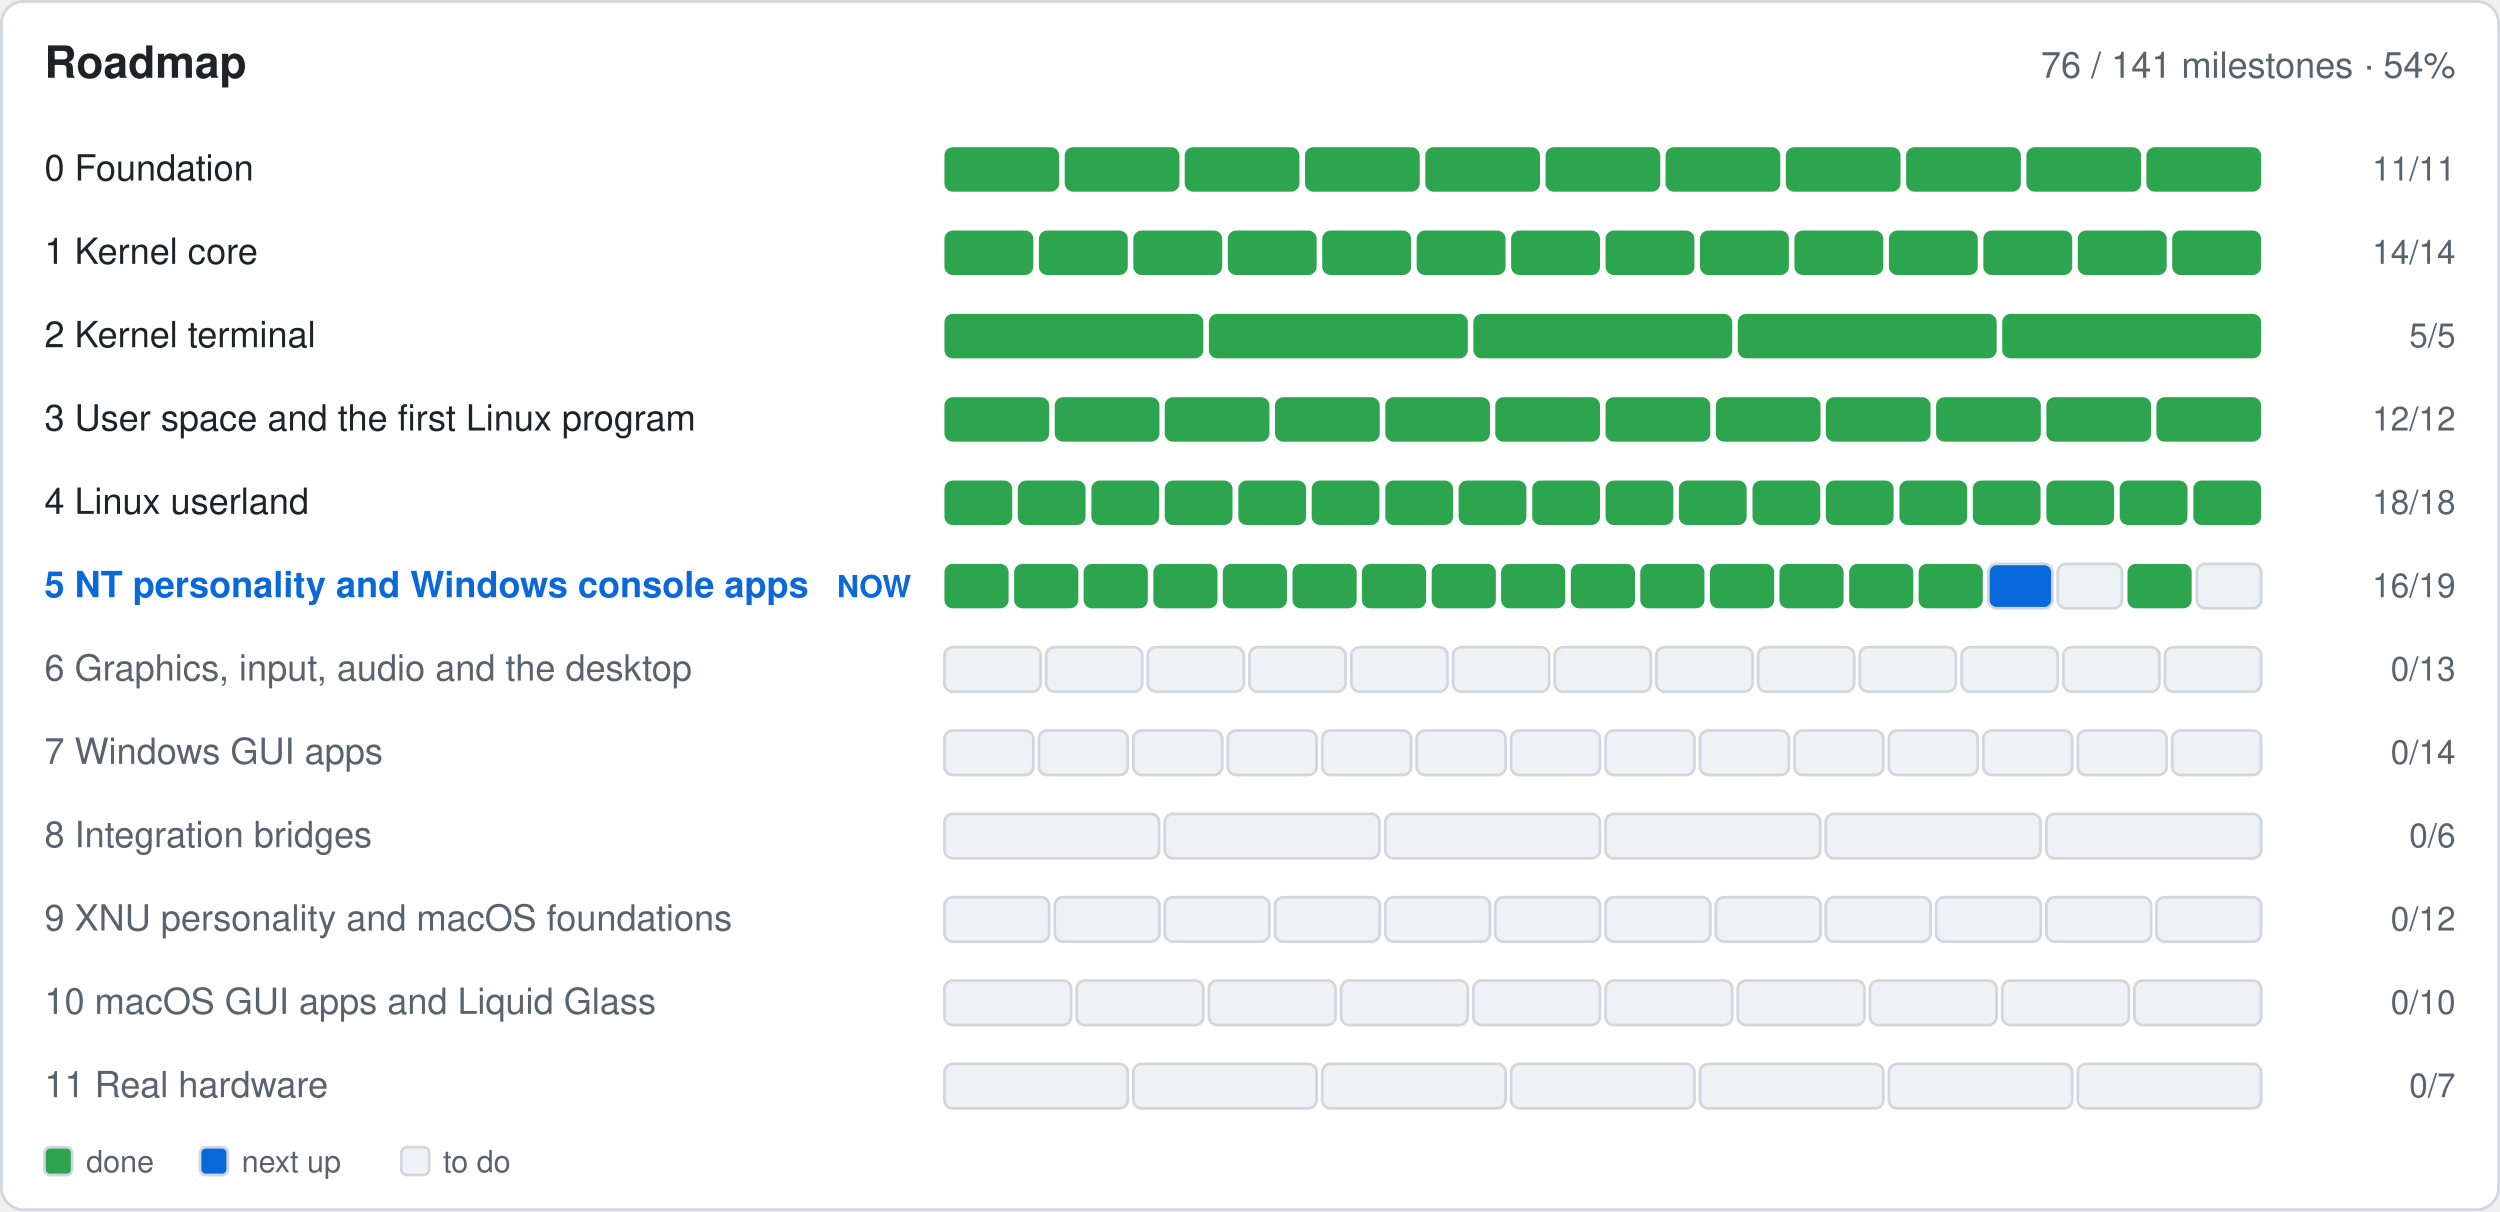
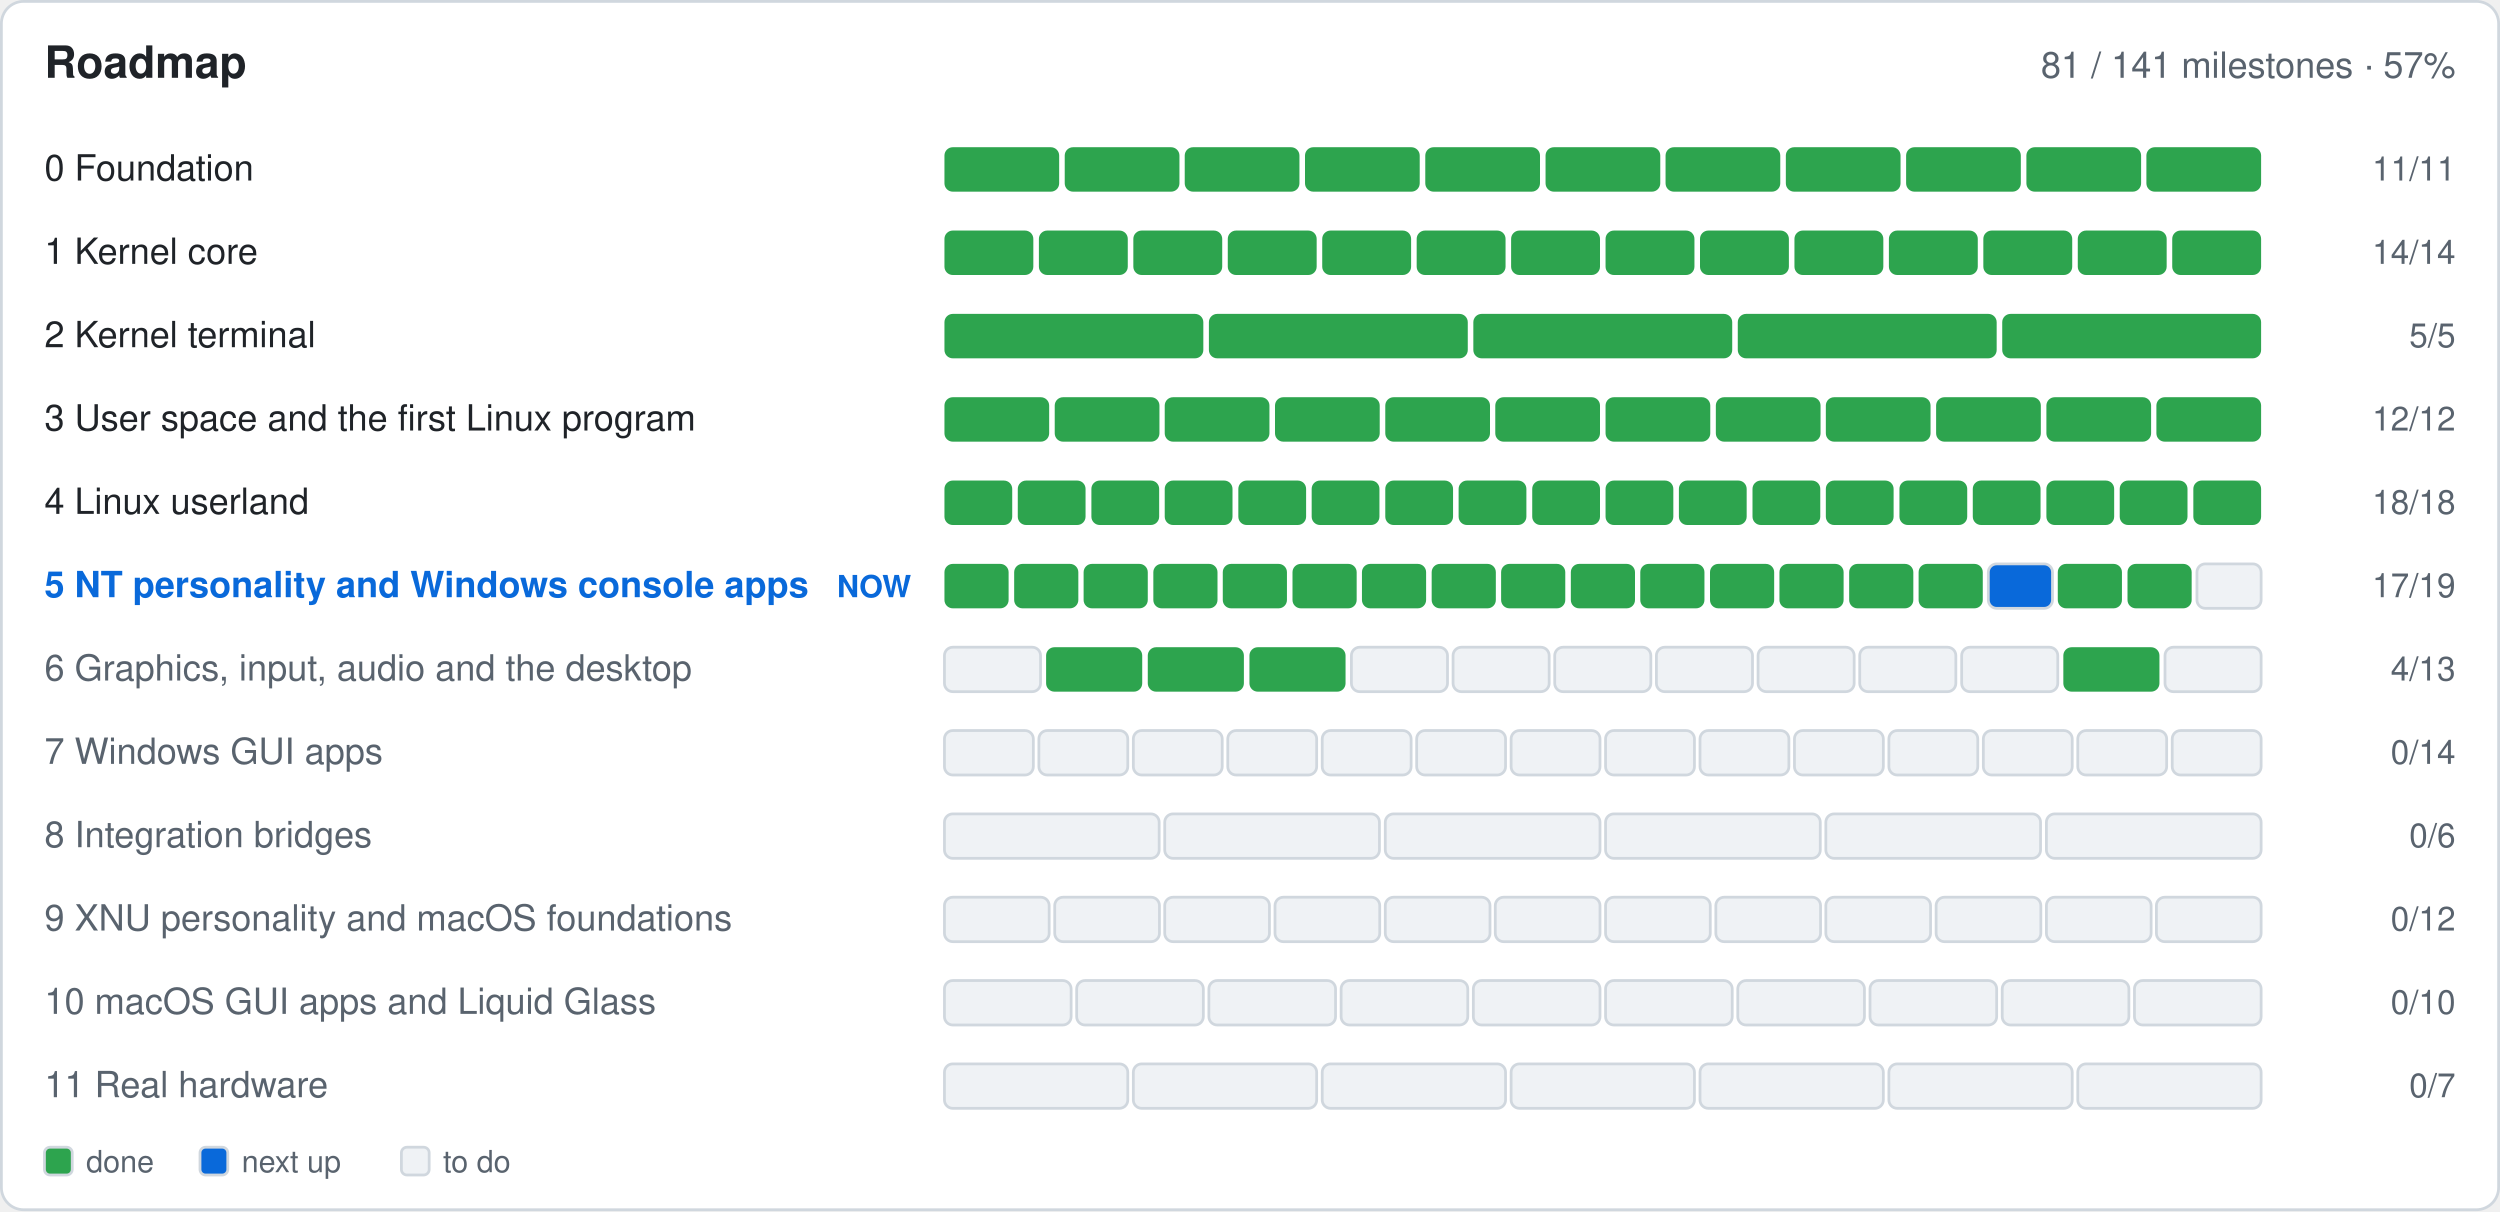
- <svg xmlns="http://www.w3.org/2000/svg" width="900" height="436" viewBox="0 0 900 436" role="img" aria-label="Roadmap: 76 of 141 milestones done">
+ <svg xmlns="http://www.w3.org/2000/svg" width="900" height="436" viewBox="0 0 900 436" role="img" aria-label="Roadmap: 81 of 141 milestones done">
  <rect x="0.5" y="0.5" width="899.0" height="435.0" fill="#ffffff" rx="8" stroke="#d0d7de" />
  <text x="16.0" y="28.0" font-family="-apple-system,BlinkMacSystemFont,'Segoe UI',Helvetica,Arial,sans-serif" font-size="16" font-weight="600" fill="#1f2328" text-anchor="start">Roadmap</text>
-   <text x="884.0" y="28.0" font-family="-apple-system,BlinkMacSystemFont,'Segoe UI',Helvetica,Arial,sans-serif" font-size="13" font-weight="400" fill="#59636e" text-anchor="end">76 / 141 milestones · 54%</text>
+   <text x="884.0" y="28.0" font-family="-apple-system,BlinkMacSystemFont,'Segoe UI',Helvetica,Arial,sans-serif" font-size="13" font-weight="400" fill="#59636e" text-anchor="end">81 / 141 milestones · 57%</text>
  <text x="16.0" y="65.0" font-family="-apple-system,BlinkMacSystemFont,'Segoe UI',Helvetica,Arial,sans-serif" font-size="13" font-weight="400" fill="#1f2328" text-anchor="start"> 0  Foundation</text>
  <g>
    <rect x="340.0" y="53.0" width="41.3" height="16.0" fill="#2da44e" rx="3" />
  </g>
  <g>
    <rect x="383.3" y="53.0" width="41.3" height="16.0" fill="#2da44e" rx="3" />
  </g>
  <g>
    <rect x="426.5" y="53.0" width="41.3" height="16.0" fill="#2da44e" rx="3" />
  </g>
  <g>
    <rect x="469.8" y="53.0" width="41.3" height="16.0" fill="#2da44e" rx="3" />
  </g>
  <g>
    <rect x="513.1" y="53.0" width="41.3" height="16.0" fill="#2da44e" rx="3" />
  </g>
  <g>
    <rect x="556.4" y="53.0" width="41.3" height="16.0" fill="#2da44e" rx="3" />
  </g>
  <g>
    <rect x="599.6" y="53.0" width="41.3" height="16.0" fill="#2da44e" rx="3" />
  </g>
  <g>
    <rect x="642.9" y="53.0" width="41.3" height="16.0" fill="#2da44e" rx="3" />
  </g>
  <g>
    <rect x="686.2" y="53.0" width="41.3" height="16.0" fill="#2da44e" rx="3" />
  </g>
  <g>
    <rect x="729.5" y="53.0" width="41.3" height="16.0" fill="#2da44e" rx="3" />
  </g>
  <g>
    <rect x="772.7" y="53.0" width="41.3" height="16.0" fill="#2da44e" rx="3" />
  </g>
  <text x="884.0" y="65.0" font-family="-apple-system,BlinkMacSystemFont,'Segoe UI',Helvetica,Arial,sans-serif" font-size="12" font-weight="400" fill="#59636e" text-anchor="end">11/11</text>
  <text x="16.0" y="95.0" font-family="-apple-system,BlinkMacSystemFont,'Segoe UI',Helvetica,Arial,sans-serif" font-size="13" font-weight="400" fill="#1f2328" text-anchor="start"> 1  Kernel core</text>
  <g>
    <rect x="340.0" y="83.0" width="32.0" height="16.0" fill="#2da44e" rx="3" />
  </g>
  <g>
    <rect x="374.0" y="83.0" width="32.0" height="16.0" fill="#2da44e" rx="3" />
  </g>
  <g>
    <rect x="408.0" y="83.0" width="32.0" height="16.0" fill="#2da44e" rx="3" />
  </g>
  <g>
    <rect x="442.0" y="83.0" width="32.0" height="16.0" fill="#2da44e" rx="3" />
  </g>
  <g>
    <rect x="476.0" y="83.0" width="32.0" height="16.0" fill="#2da44e" rx="3" />
  </g>
  <g>
    <rect x="510.0" y="83.0" width="32.0" height="16.0" fill="#2da44e" rx="3" />
  </g>
  <g>
    <rect x="544.0" y="83.0" width="32.0" height="16.0" fill="#2da44e" rx="3" />
  </g>
  <g>
    <rect x="578.0" y="83.0" width="32.0" height="16.0" fill="#2da44e" rx="3" />
  </g>
  <g>
    <rect x="612.0" y="83.0" width="32.0" height="16.0" fill="#2da44e" rx="3" />
  </g>
  <g>
    <rect x="646.0" y="83.0" width="32.0" height="16.0" fill="#2da44e" rx="3" />
  </g>
  <g>
    <rect x="680.0" y="83.0" width="32.0" height="16.0" fill="#2da44e" rx="3" />
  </g>
  <g>
    <rect x="714.0" y="83.0" width="32.0" height="16.0" fill="#2da44e" rx="3" />
  </g>
  <g>
    <rect x="748.0" y="83.0" width="32.0" height="16.0" fill="#2da44e" rx="3" />
  </g>
  <g>
    <rect x="782.0" y="83.0" width="32.0" height="16.0" fill="#2da44e" rx="3" />
  </g>
  <text x="884.0" y="95.0" font-family="-apple-system,BlinkMacSystemFont,'Segoe UI',Helvetica,Arial,sans-serif" font-size="12" font-weight="400" fill="#59636e" text-anchor="end">14/14</text>
  <text x="16.0" y="125.0" font-family="-apple-system,BlinkMacSystemFont,'Segoe UI',Helvetica,Arial,sans-serif" font-size="13" font-weight="400" fill="#1f2328" text-anchor="start"> 2  Kernel terminal</text>
  <g>
    <rect x="340.0" y="113.0" width="93.2" height="16.0" fill="#2da44e" rx="3" />
  </g>
  <g>
    <rect x="435.2" y="113.0" width="93.2" height="16.0" fill="#2da44e" rx="3" />
  </g>
  <g>
    <rect x="530.4" y="113.0" width="93.2" height="16.0" fill="#2da44e" rx="3" />
  </g>
  <g>
    <rect x="625.6" y="113.0" width="93.2" height="16.0" fill="#2da44e" rx="3" />
  </g>
  <g>
    <rect x="720.8" y="113.0" width="93.2" height="16.0" fill="#2da44e" rx="3" />
  </g>
  <text x="884.0" y="125.0" font-family="-apple-system,BlinkMacSystemFont,'Segoe UI',Helvetica,Arial,sans-serif" font-size="12" font-weight="400" fill="#59636e" text-anchor="end">5/5</text>
  <text x="16.0" y="155.0" font-family="-apple-system,BlinkMacSystemFont,'Segoe UI',Helvetica,Arial,sans-serif" font-size="13" font-weight="400" fill="#1f2328" text-anchor="start"> 3  User space and the first Linux program</text>
  <g>
    <rect x="340.0" y="143.0" width="37.7" height="16.0" fill="#2da44e" rx="3" />
  </g>
  <g>
    <rect x="379.7" y="143.0" width="37.7" height="16.0" fill="#2da44e" rx="3" />
  </g>
  <g>
    <rect x="419.3" y="143.0" width="37.7" height="16.0" fill="#2da44e" rx="3" />
  </g>
  <g>
    <rect x="459.0" y="143.0" width="37.7" height="16.0" fill="#2da44e" rx="3" />
  </g>
  <g>
    <rect x="498.7" y="143.0" width="37.7" height="16.0" fill="#2da44e" rx="3" />
  </g>
  <g>
    <rect x="538.3" y="143.0" width="37.7" height="16.0" fill="#2da44e" rx="3" />
  </g>
  <g>
    <rect x="578.0" y="143.0" width="37.7" height="16.0" fill="#2da44e" rx="3" />
  </g>
  <g>
    <rect x="617.7" y="143.0" width="37.7" height="16.0" fill="#2da44e" rx="3" />
  </g>
  <g>
    <rect x="657.3" y="143.0" width="37.7" height="16.0" fill="#2da44e" rx="3" />
  </g>
  <g>
    <rect x="697.0" y="143.0" width="37.7" height="16.0" fill="#2da44e" rx="3" />
  </g>
  <g>
    <rect x="736.7" y="143.0" width="37.7" height="16.0" fill="#2da44e" rx="3" />
  </g>
  <g>
    <rect x="776.3" y="143.0" width="37.7" height="16.0" fill="#2da44e" rx="3" />
  </g>
  <text x="884.0" y="155.0" font-family="-apple-system,BlinkMacSystemFont,'Segoe UI',Helvetica,Arial,sans-serif" font-size="12" font-weight="400" fill="#59636e" text-anchor="end">12/12</text>
  <text x="16.0" y="185.0" font-family="-apple-system,BlinkMacSystemFont,'Segoe UI',Helvetica,Arial,sans-serif" font-size="13" font-weight="400" fill="#1f2328" text-anchor="start"> 4  Linux userland</text>
  <g>
    <rect x="340.0" y="173.0" width="24.4" height="16.0" fill="#2da44e" rx="3" />
  </g>
  <g>
    <rect x="366.4" y="173.0" width="24.4" height="16.0" fill="#2da44e" rx="3" />
  </g>
  <g>
    <rect x="392.9" y="173.0" width="24.4" height="16.0" fill="#2da44e" rx="3" />
  </g>
  <g>
    <rect x="419.3" y="173.0" width="24.4" height="16.0" fill="#2da44e" rx="3" />
  </g>
  <g>
    <rect x="445.8" y="173.0" width="24.4" height="16.0" fill="#2da44e" rx="3" />
  </g>
  <g>
    <rect x="472.2" y="173.0" width="24.4" height="16.0" fill="#2da44e" rx="3" />
  </g>
  <g>
    <rect x="498.7" y="173.0" width="24.4" height="16.0" fill="#2da44e" rx="3" />
  </g>
  <g>
    <rect x="525.1" y="173.0" width="24.4" height="16.0" fill="#2da44e" rx="3" />
  </g>
  <g>
    <rect x="551.6" y="173.0" width="24.4" height="16.0" fill="#2da44e" rx="3" />
  </g>
  <g>
    <rect x="578.0" y="173.0" width="24.4" height="16.0" fill="#2da44e" rx="3" />
  </g>
  <g>
    <rect x="604.4" y="173.0" width="24.4" height="16.0" fill="#2da44e" rx="3" />
  </g>
  <g>
    <rect x="630.9" y="173.0" width="24.4" height="16.0" fill="#2da44e" rx="3" />
  </g>
  <g>
    <rect x="657.3" y="173.0" width="24.4" height="16.0" fill="#2da44e" rx="3" />
  </g>
  <g>
    <rect x="683.8" y="173.0" width="24.4" height="16.0" fill="#2da44e" rx="3" />
  </g>
  <g>
    <rect x="710.2" y="173.0" width="24.4" height="16.0" fill="#2da44e" rx="3" />
  </g>
  <g>
    <rect x="736.7" y="173.0" width="24.4" height="16.0" fill="#2da44e" rx="3" />
  </g>
  <g>
    <rect x="763.1" y="173.0" width="24.4" height="16.0" fill="#2da44e" rx="3" />
  </g>
  <g>
    <rect x="789.6" y="173.0" width="24.4" height="16.0" fill="#2da44e" rx="3" />
  </g>
  <text x="884.0" y="185.0" font-family="-apple-system,BlinkMacSystemFont,'Segoe UI',Helvetica,Arial,sans-serif" font-size="12" font-weight="400" fill="#59636e" text-anchor="end">18/18</text>
  <text x="16.0" y="215.0" font-family="-apple-system,BlinkMacSystemFont,'Segoe UI',Helvetica,Arial,sans-serif" font-size="13" font-weight="600" fill="#0969da" text-anchor="start"> 5  NT personality and Windows console apps</text>
  <text x="328.0" y="215.0" font-family="-apple-system,BlinkMacSystemFont,'Segoe UI',Helvetica,Arial,sans-serif" font-size="11" font-weight="600" fill="#0969da" text-anchor="end">NOW</text>
  <g>
    <rect x="340.0" y="203.0" width="23.1" height="16.0" fill="#2da44e" rx="3" />
  </g>
  <g>
    <rect x="365.1" y="203.0" width="23.1" height="16.0" fill="#2da44e" rx="3" />
  </g>
  <g>
    <rect x="390.1" y="203.0" width="23.1" height="16.0" fill="#2da44e" rx="3" />
  </g>
  <g>
    <rect x="415.2" y="203.0" width="23.1" height="16.0" fill="#2da44e" rx="3" />
  </g>
  <g>
    <rect x="440.2" y="203.0" width="23.1" height="16.0" fill="#2da44e" rx="3" />
  </g>
  <g>
    <rect x="465.3" y="203.0" width="23.1" height="16.0" fill="#2da44e" rx="3" />
  </g>
  <g>
    <rect x="490.3" y="203.0" width="23.1" height="16.0" fill="#2da44e" rx="3" />
  </g>
  <g>
    <rect x="515.4" y="203.0" width="23.1" height="16.0" fill="#2da44e" rx="3" />
  </g>
  <g>
    <rect x="540.4" y="203.0" width="23.1" height="16.0" fill="#2da44e" rx="3" />
  </g>
  <g>
    <rect x="565.5" y="203.0" width="23.1" height="16.0" fill="#2da44e" rx="3" />
  </g>
  <g>
    <rect x="590.5" y="203.0" width="23.1" height="16.0" fill="#2da44e" rx="3" />
  </g>
  <g>
    <rect x="615.6" y="203.0" width="23.1" height="16.0" fill="#2da44e" rx="3" />
  </g>
  <g>
    <rect x="640.6" y="203.0" width="23.1" height="16.0" fill="#2da44e" rx="3" />
  </g>
  <g>
    <rect x="665.7" y="203.0" width="23.1" height="16.0" fill="#2da44e" rx="3" />
  </g>
  <g>
    <rect x="690.7" y="203.0" width="23.1" height="16.0" fill="#2da44e" rx="3" />
  </g>
  <g>
    <rect x="715.8" y="203.0" width="23.1" height="16.0" fill="#0969da" rx="3" stroke="#d0d7de" />
  </g>
  <g>
-     <rect x="740.8" y="203.0" width="23.1" height="16.0" fill="#eff2f5" rx="3" stroke="#d0d7de" />
+     <rect x="740.8" y="203.0" width="23.1" height="16.0" fill="#2da44e" rx="3" />
  </g>
  <g>
    <rect x="765.9" y="203.0" width="23.1" height="16.0" fill="#2da44e" rx="3" />
  </g>
  <g>
    <rect x="790.9" y="203.0" width="23.1" height="16.0" fill="#eff2f5" rx="3" stroke="#d0d7de" />
  </g>
-   <text x="884.0" y="215.0" font-family="-apple-system,BlinkMacSystemFont,'Segoe UI',Helvetica,Arial,sans-serif" font-size="12" font-weight="400" fill="#59636e" text-anchor="end">16/19</text>
+   <text x="884.0" y="215.0" font-family="-apple-system,BlinkMacSystemFont,'Segoe UI',Helvetica,Arial,sans-serif" font-size="12" font-weight="400" fill="#59636e" text-anchor="end">17/19</text>
  <text x="16.0" y="245.0" font-family="-apple-system,BlinkMacSystemFont,'Segoe UI',Helvetica,Arial,sans-serif" font-size="13" font-weight="400" fill="#59636e" text-anchor="start"> 6  Graphics, input, audio and the desktop</text>
  <g>
    <rect x="340.0" y="233.0" width="34.6" height="16.0" fill="#eff2f5" rx="3" stroke="#d0d7de" />
  </g>
  <g>
-     <rect x="376.6" y="233.0" width="34.6" height="16.0" fill="#eff2f5" rx="3" stroke="#d0d7de" />
-   </g>
-   <g>
-     <rect x="413.2" y="233.0" width="34.6" height="16.0" fill="#eff2f5" rx="3" stroke="#d0d7de" />
-   </g>
-   <g>
-     <rect x="449.8" y="233.0" width="34.6" height="16.0" fill="#eff2f5" rx="3" stroke="#d0d7de" />
+     <rect x="376.6" y="233.0" width="34.6" height="16.0" fill="#2da44e" rx="3" />
+   </g>
+   <g>
+     <rect x="413.2" y="233.0" width="34.6" height="16.0" fill="#2da44e" rx="3" />
+   </g>
+   <g>
+     <rect x="449.8" y="233.0" width="34.6" height="16.0" fill="#2da44e" rx="3" />
  </g>
  <g>
    <rect x="486.5" y="233.0" width="34.6" height="16.0" fill="#eff2f5" rx="3" stroke="#d0d7de" />
  </g>
  <g>
    <rect x="523.1" y="233.0" width="34.6" height="16.0" fill="#eff2f5" rx="3" stroke="#d0d7de" />
  </g>
  <g>
    <rect x="559.7" y="233.0" width="34.6" height="16.0" fill="#eff2f5" rx="3" stroke="#d0d7de" />
  </g>
  <g>
    <rect x="596.3" y="233.0" width="34.6" height="16.0" fill="#eff2f5" rx="3" stroke="#d0d7de" />
  </g>
  <g>
    <rect x="632.9" y="233.0" width="34.6" height="16.0" fill="#eff2f5" rx="3" stroke="#d0d7de" />
  </g>
  <g>
    <rect x="669.5" y="233.0" width="34.6" height="16.0" fill="#eff2f5" rx="3" stroke="#d0d7de" />
  </g>
  <g>
    <rect x="706.2" y="233.0" width="34.6" height="16.0" fill="#eff2f5" rx="3" stroke="#d0d7de" />
  </g>
  <g>
-     <rect x="742.8" y="233.0" width="34.6" height="16.0" fill="#eff2f5" rx="3" stroke="#d0d7de" />
+     <rect x="742.8" y="233.0" width="34.6" height="16.0" fill="#2da44e" rx="3" />
  </g>
  <g>
    <rect x="779.4" y="233.0" width="34.6" height="16.0" fill="#eff2f5" rx="3" stroke="#d0d7de" />
  </g>
-   <text x="884.0" y="245.0" font-family="-apple-system,BlinkMacSystemFont,'Segoe UI',Helvetica,Arial,sans-serif" font-size="12" font-weight="400" fill="#59636e" text-anchor="end">0/13</text>
+   <text x="884.0" y="245.0" font-family="-apple-system,BlinkMacSystemFont,'Segoe UI',Helvetica,Arial,sans-serif" font-size="12" font-weight="400" fill="#59636e" text-anchor="end">4/13</text>
  <text x="16.0" y="275.0" font-family="-apple-system,BlinkMacSystemFont,'Segoe UI',Helvetica,Arial,sans-serif" font-size="13" font-weight="400" fill="#59636e" text-anchor="start"> 7  Windows GUI apps</text>
  <g>
    <rect x="340.0" y="263.0" width="32.0" height="16.0" fill="#eff2f5" rx="3" stroke="#d0d7de" />
  </g>
  <g>
    <rect x="374.0" y="263.0" width="32.0" height="16.0" fill="#eff2f5" rx="3" stroke="#d0d7de" />
  </g>
  <g>
    <rect x="408.0" y="263.0" width="32.0" height="16.0" fill="#eff2f5" rx="3" stroke="#d0d7de" />
  </g>
  <g>
    <rect x="442.0" y="263.0" width="32.0" height="16.0" fill="#eff2f5" rx="3" stroke="#d0d7de" />
  </g>
  <g>
    <rect x="476.0" y="263.0" width="32.0" height="16.0" fill="#eff2f5" rx="3" stroke="#d0d7de" />
  </g>
  <g>
    <rect x="510.0" y="263.0" width="32.0" height="16.0" fill="#eff2f5" rx="3" stroke="#d0d7de" />
  </g>
  <g>
    <rect x="544.0" y="263.0" width="32.0" height="16.0" fill="#eff2f5" rx="3" stroke="#d0d7de" />
  </g>
  <g>
    <rect x="578.0" y="263.0" width="32.0" height="16.0" fill="#eff2f5" rx="3" stroke="#d0d7de" />
  </g>
  <g>
    <rect x="612.0" y="263.0" width="32.0" height="16.0" fill="#eff2f5" rx="3" stroke="#d0d7de" />
  </g>
  <g>
    <rect x="646.0" y="263.0" width="32.0" height="16.0" fill="#eff2f5" rx="3" stroke="#d0d7de" />
  </g>
  <g>
    <rect x="680.0" y="263.0" width="32.0" height="16.0" fill="#eff2f5" rx="3" stroke="#d0d7de" />
  </g>
  <g>
    <rect x="714.0" y="263.0" width="32.0" height="16.0" fill="#eff2f5" rx="3" stroke="#d0d7de" />
  </g>
  <g>
    <rect x="748.0" y="263.0" width="32.0" height="16.0" fill="#eff2f5" rx="3" stroke="#d0d7de" />
  </g>
  <g>
    <rect x="782.0" y="263.0" width="32.0" height="16.0" fill="#eff2f5" rx="3" stroke="#d0d7de" />
  </g>
  <text x="884.0" y="275.0" font-family="-apple-system,BlinkMacSystemFont,'Segoe UI',Helvetica,Arial,sans-serif" font-size="12" font-weight="400" fill="#59636e" text-anchor="end">0/14</text>
  <text x="16.0" y="305.0" font-family="-apple-system,BlinkMacSystemFont,'Segoe UI',Helvetica,Arial,sans-serif" font-size="13" font-weight="400" fill="#59636e" text-anchor="start"> 8  Integration bridges</text>
  <g>
    <rect x="340.0" y="293.0" width="77.3" height="16.0" fill="#eff2f5" rx="3" stroke="#d0d7de" />
  </g>
  <g>
    <rect x="419.3" y="293.0" width="77.3" height="16.0" fill="#eff2f5" rx="3" stroke="#d0d7de" />
  </g>
  <g>
    <rect x="498.7" y="293.0" width="77.3" height="16.0" fill="#eff2f5" rx="3" stroke="#d0d7de" />
  </g>
  <g>
    <rect x="578.0" y="293.0" width="77.3" height="16.0" fill="#eff2f5" rx="3" stroke="#d0d7de" />
  </g>
  <g>
    <rect x="657.3" y="293.0" width="77.3" height="16.0" fill="#eff2f5" rx="3" stroke="#d0d7de" />
  </g>
  <g>
    <rect x="736.7" y="293.0" width="77.3" height="16.0" fill="#eff2f5" rx="3" stroke="#d0d7de" />
  </g>
  <text x="884.0" y="305.0" font-family="-apple-system,BlinkMacSystemFont,'Segoe UI',Helvetica,Arial,sans-serif" font-size="12" font-weight="400" fill="#59636e" text-anchor="end">0/6</text>
  <text x="16.0" y="335.0" font-family="-apple-system,BlinkMacSystemFont,'Segoe UI',Helvetica,Arial,sans-serif" font-size="13" font-weight="400" fill="#59636e" text-anchor="start"> 9  XNU personality and macOS foundations</text>
  <g>
    <rect x="340.0" y="323.0" width="37.7" height="16.0" fill="#eff2f5" rx="3" stroke="#d0d7de" />
  </g>
  <g>
    <rect x="379.7" y="323.0" width="37.7" height="16.0" fill="#eff2f5" rx="3" stroke="#d0d7de" />
  </g>
  <g>
    <rect x="419.3" y="323.0" width="37.7" height="16.0" fill="#eff2f5" rx="3" stroke="#d0d7de" />
  </g>
  <g>
    <rect x="459.0" y="323.0" width="37.7" height="16.0" fill="#eff2f5" rx="3" stroke="#d0d7de" />
  </g>
  <g>
    <rect x="498.7" y="323.0" width="37.7" height="16.0" fill="#eff2f5" rx="3" stroke="#d0d7de" />
  </g>
  <g>
    <rect x="538.3" y="323.0" width="37.7" height="16.0" fill="#eff2f5" rx="3" stroke="#d0d7de" />
  </g>
  <g>
    <rect x="578.0" y="323.0" width="37.7" height="16.0" fill="#eff2f5" rx="3" stroke="#d0d7de" />
  </g>
  <g>
    <rect x="617.7" y="323.0" width="37.7" height="16.0" fill="#eff2f5" rx="3" stroke="#d0d7de" />
  </g>
  <g>
    <rect x="657.3" y="323.0" width="37.7" height="16.0" fill="#eff2f5" rx="3" stroke="#d0d7de" />
  </g>
  <g>
    <rect x="697.0" y="323.0" width="37.7" height="16.0" fill="#eff2f5" rx="3" stroke="#d0d7de" />
  </g>
  <g>
    <rect x="736.7" y="323.0" width="37.7" height="16.0" fill="#eff2f5" rx="3" stroke="#d0d7de" />
  </g>
  <g>
    <rect x="776.3" y="323.0" width="37.7" height="16.0" fill="#eff2f5" rx="3" stroke="#d0d7de" />
  </g>
  <text x="884.0" y="335.0" font-family="-apple-system,BlinkMacSystemFont,'Segoe UI',Helvetica,Arial,sans-serif" font-size="12" font-weight="400" fill="#59636e" text-anchor="end">0/12</text>
  <text x="16.0" y="365.0" font-family="-apple-system,BlinkMacSystemFont,'Segoe UI',Helvetica,Arial,sans-serif" font-size="13" font-weight="400" fill="#59636e" text-anchor="start">10  macOS GUI apps and Liquid Glass</text>
  <g>
    <rect x="340.0" y="353.0" width="45.6" height="16.0" fill="#eff2f5" rx="3" stroke="#d0d7de" />
  </g>
  <g>
    <rect x="387.6" y="353.0" width="45.6" height="16.0" fill="#eff2f5" rx="3" stroke="#d0d7de" />
  </g>
  <g>
    <rect x="435.2" y="353.0" width="45.6" height="16.0" fill="#eff2f5" rx="3" stroke="#d0d7de" />
  </g>
  <g>
    <rect x="482.8" y="353.0" width="45.6" height="16.0" fill="#eff2f5" rx="3" stroke="#d0d7de" />
  </g>
  <g>
    <rect x="530.4" y="353.0" width="45.6" height="16.0" fill="#eff2f5" rx="3" stroke="#d0d7de" />
  </g>
  <g>
    <rect x="578.0" y="353.0" width="45.6" height="16.0" fill="#eff2f5" rx="3" stroke="#d0d7de" />
  </g>
  <g>
    <rect x="625.6" y="353.0" width="45.6" height="16.0" fill="#eff2f5" rx="3" stroke="#d0d7de" />
  </g>
  <g>
    <rect x="673.2" y="353.0" width="45.6" height="16.0" fill="#eff2f5" rx="3" stroke="#d0d7de" />
  </g>
  <g>
    <rect x="720.8" y="353.0" width="45.6" height="16.0" fill="#eff2f5" rx="3" stroke="#d0d7de" />
  </g>
  <g>
    <rect x="768.4" y="353.0" width="45.6" height="16.0" fill="#eff2f5" rx="3" stroke="#d0d7de" />
  </g>
  <text x="884.0" y="365.0" font-family="-apple-system,BlinkMacSystemFont,'Segoe UI',Helvetica,Arial,sans-serif" font-size="12" font-weight="400" fill="#59636e" text-anchor="end">0/10</text>
  <text x="16.0" y="395.0" font-family="-apple-system,BlinkMacSystemFont,'Segoe UI',Helvetica,Arial,sans-serif" font-size="13" font-weight="400" fill="#59636e" text-anchor="start">11  Real hardware</text>
  <g>
    <rect x="340.0" y="383.0" width="66.0" height="16.0" fill="#eff2f5" rx="3" stroke="#d0d7de" />
  </g>
  <g>
    <rect x="408.0" y="383.0" width="66.0" height="16.0" fill="#eff2f5" rx="3" stroke="#d0d7de" />
  </g>
  <g>
    <rect x="476.0" y="383.0" width="66.0" height="16.0" fill="#eff2f5" rx="3" stroke="#d0d7de" />
  </g>
  <g>
    <rect x="544.0" y="383.0" width="66.0" height="16.0" fill="#eff2f5" rx="3" stroke="#d0d7de" />
  </g>
  <g>
    <rect x="612.0" y="383.0" width="66.0" height="16.0" fill="#eff2f5" rx="3" stroke="#d0d7de" />
  </g>
  <g>
    <rect x="680.0" y="383.0" width="66.0" height="16.0" fill="#eff2f5" rx="3" stroke="#d0d7de" />
  </g>
  <g>
    <rect x="748.0" y="383.0" width="66.0" height="16.0" fill="#eff2f5" rx="3" stroke="#d0d7de" />
  </g>
  <text x="884.0" y="395.0" font-family="-apple-system,BlinkMacSystemFont,'Segoe UI',Helvetica,Arial,sans-serif" font-size="12" font-weight="400" fill="#59636e" text-anchor="end">0/7</text>
  <rect x="16.0" y="413.0" width="10.0" height="10.0" fill="#2da44e" rx="2" stroke="#d0d7de" />
  <text x="31.0" y="422.0" font-family="-apple-system,BlinkMacSystemFont,'Segoe UI',Helvetica,Arial,sans-serif" font-size="11" font-weight="400" fill="#59636e" text-anchor="start">done</text>
  <rect x="72.0" y="413.0" width="10.0" height="10.0" fill="#0969da" rx="2" stroke="#d0d7de" />
  <text x="87.0" y="422.0" font-family="-apple-system,BlinkMacSystemFont,'Segoe UI',Helvetica,Arial,sans-serif" font-size="11" font-weight="400" fill="#59636e" text-anchor="start">next up</text>
  <rect x="144.5" y="413.0" width="10.0" height="10.0" fill="#eff2f5" rx="2" stroke="#d0d7de" />
  <text x="159.5" y="422.0" font-family="-apple-system,BlinkMacSystemFont,'Segoe UI',Helvetica,Arial,sans-serif" font-size="11" font-weight="400" fill="#59636e" text-anchor="start">to do</text>
</svg>
